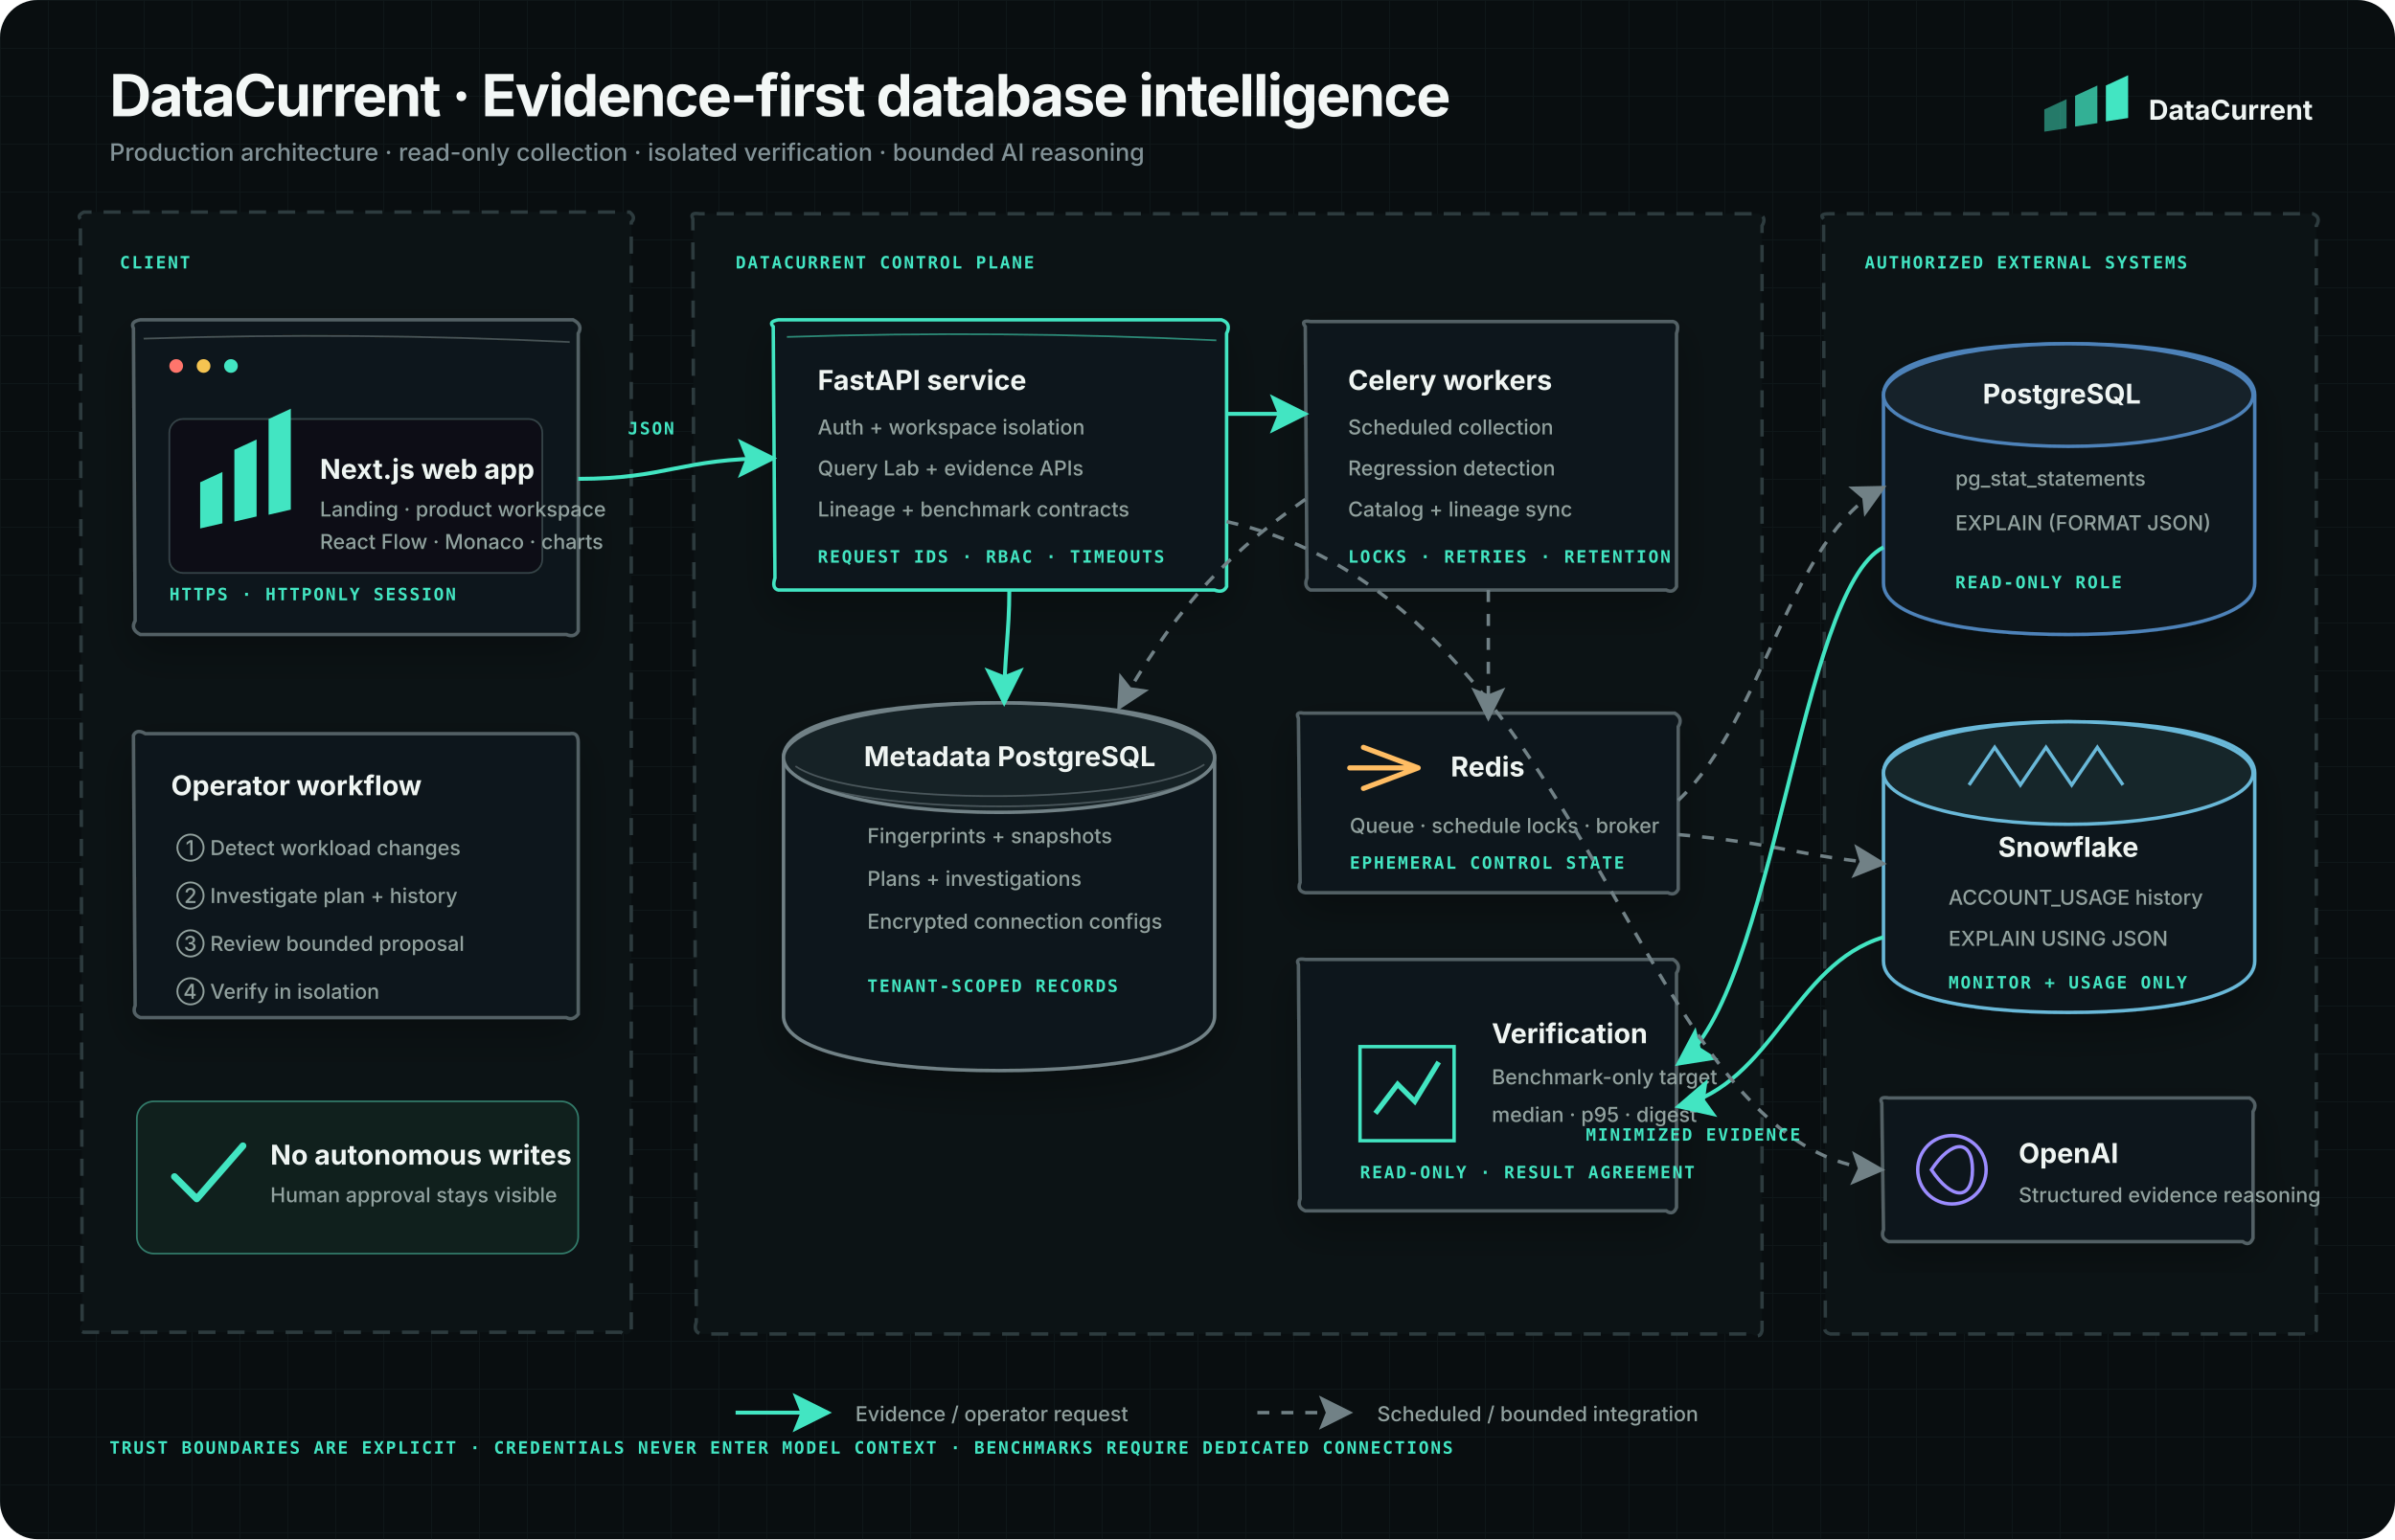
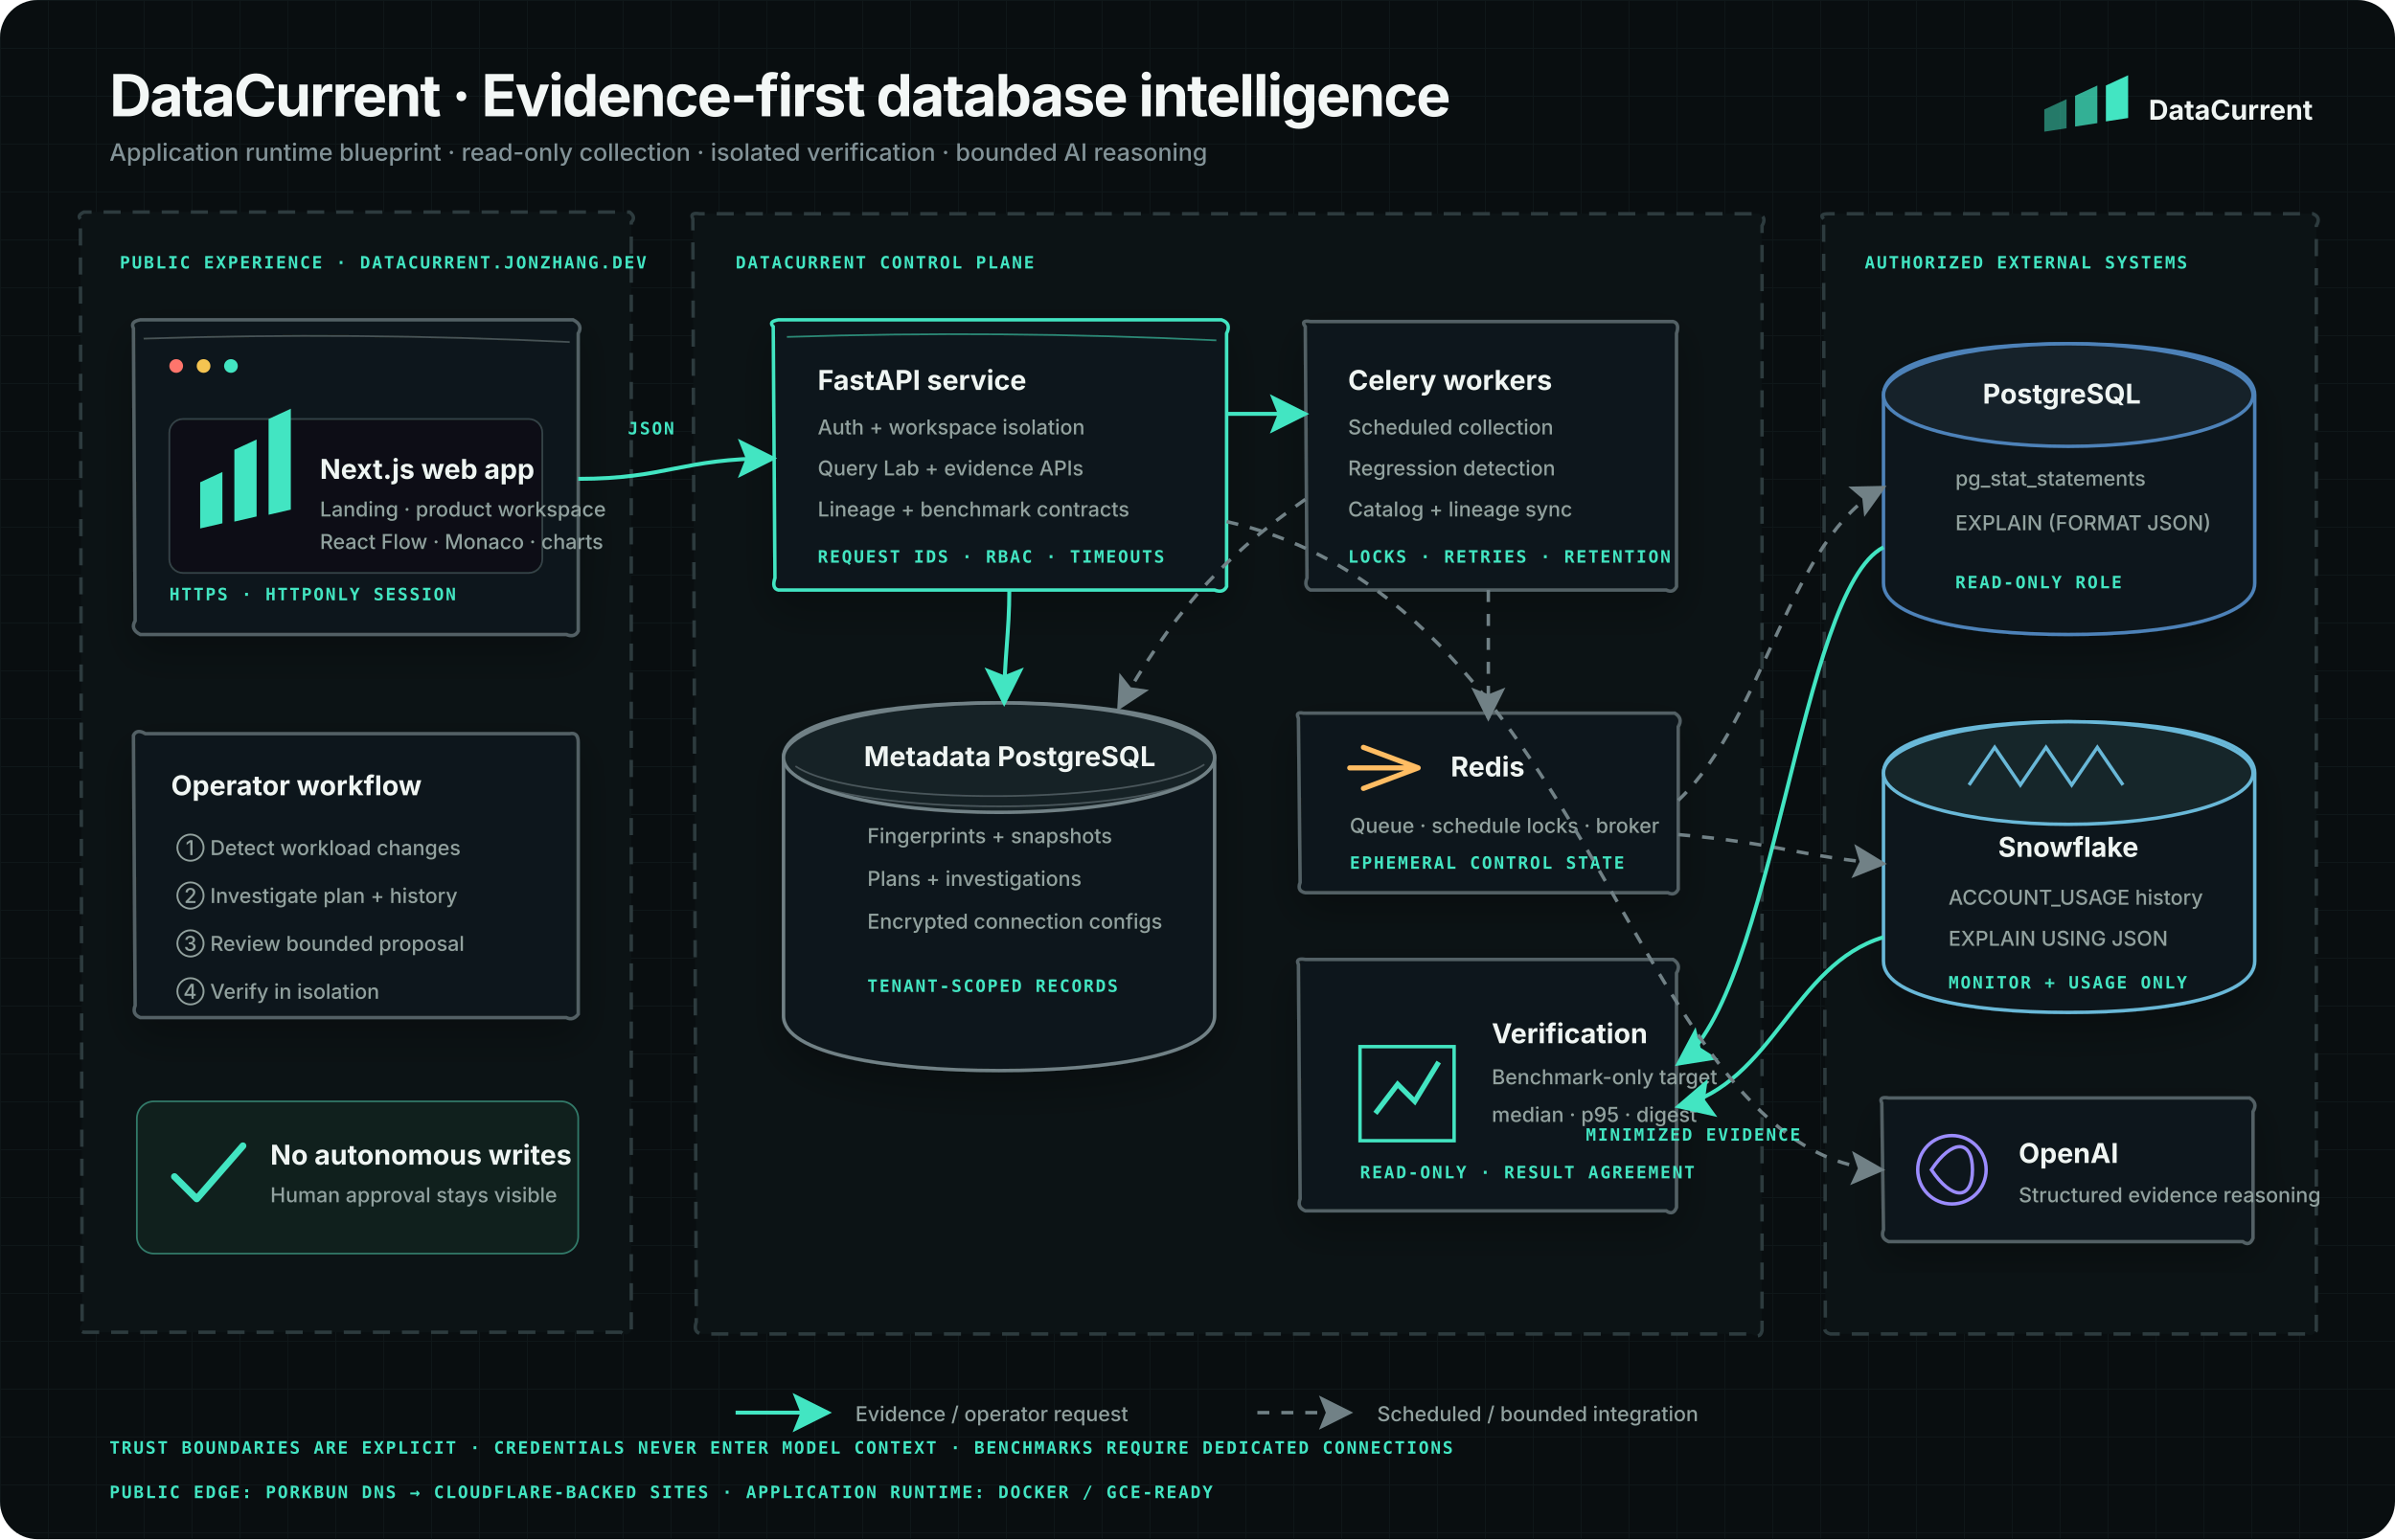
<svg xmlns="http://www.w3.org/2000/svg" width="1400" height="900" viewBox="0 0 1400 900" role="img" aria-labelledby="title desc">
  <defs>
    <pattern id="grid" width="28" height="28" patternUnits="userSpaceOnUse">
      <path d="M 28 0 L 0 0 0 28" fill="none" stroke="#1c282b" stroke-width="1" opacity=".35" />
    </pattern>
    <filter id="shadow" x="-20%" y="-20%" width="140%" height="140%">
      <feDropShadow dx="0" dy="10" stdDeviation="12" flood-color="#000" flood-opacity=".28" />
    </filter>
    <marker id="arrow" markerWidth="12" markerHeight="12" refX="10" refY="6" orient="auto" markerUnits="strokeWidth">
      <path d="M1,1 L11,6 L1,11 L3,6 Z" fill="#42e5c2" />
    </marker>
    <marker id="arrowMuted" markerWidth="12" markerHeight="12" refX="10" refY="6" orient="auto" markerUnits="strokeWidth">
      <path d="M1,1 L11,6 L1,11 L3,6 Z" fill="#718186" />
    </marker>
    <style>
      .title{font:700 34px Inter,Arial,sans-serif;fill:#f3f7f6;letter-spacing:-1px}.subtitle{font:500 14px Inter,Arial,sans-serif;fill:#829297}.label{font:700 16px Inter,Arial,sans-serif;fill:#eff5f3}.small{font:500 12px Inter,Arial,sans-serif;fill:#91a19f}.tiny{font:600 10px ui-monospace,SFMono-Regular,Consolas,monospace;fill:#42e5c2;letter-spacing:1px}.box{fill:#11191b;stroke:#526165;stroke-width:2}.rough{fill:none;stroke:#718186;stroke-width:1;opacity:.55}.accent{stroke:#42e5c2}.edge{fill:none;stroke:#42e5c2;stroke-width:2.3;marker-end:url(#arrow)}.edge2{fill:none;stroke:#718186;stroke-width:2;stroke-dasharray:7 7;marker-end:url(#arrowMuted)}
    </style>
  </defs>
  <rect width="1400" height="900" rx="22" fill="#090e10" />
  <rect width="1400" height="900" rx="22" fill="url(#grid)" />
  <text x="64" y="68" class="title">DataCurrent · Evidence-first database intelligence</text>
-   <text x="64" y="94" class="subtitle">Production architecture · read-only collection · isolated verification · bounded AI reasoning</text>
+   <text x="64" y="94" class="subtitle">Application runtime blueprint · read-only collection · isolated verification · bounded AI reasoning</text>
  <g transform="translate(1195 47)">
    <path d="M0 30V17l13-6v17L0 30Z" fill="#42e5c2" opacity=".5" />
    <path d="M18 27V9l13-6v22l-13 2Z" fill="#42e5c2" opacity=".75" />
    <path d="M36 24V3l13-6v25l-13 2Z" fill="#42e5c2" />
    <text x="61" y="23" class="label">DataCurrent</text>
  </g>
  <path d="M47 128 Q45 126 49 124 H368 Q372 127 369 130 V778 Q367 782 363 779 H49 Q45 778 48 774 Z" fill="#0c1315" stroke="#2d3b3e" stroke-width="2" stroke-dasharray="10 7" />
-   <text x="70" y="157" class="tiny">CLIENT</text>
+   <text x="70" y="157" class="tiny">PUBLIC EXPERIENCE · DATACURRENT.JONZHANG.DEV</text>
  <g filter="url(#shadow)">
    <path class="box" d="M78 192 Q76 188 82 187 H335 Q341 190 338 195 V369 Q336 373 331 371 H82 Q76 368 79 363 Z" rx="12" />
    <path class="rough" d="M84 198 Q208 194 333 200" />
    <circle cx="103" cy="214" r="4" fill="#ff746c" />
    <circle cx="119" cy="214" r="4" fill="#f5c451" />
    <circle cx="135" cy="214" r="4" fill="#42e5c2" />
    <rect x="99" y="245" width="218" height="90" rx="8" fill="#0a1012" stroke="#354348" />
    <path d="M117 309v-27l13-6v30l-13 3Zm20-4v-42l13-6v45l-13 3Zm20-4v-56l13-6v59l-13 3Z" fill="#42e5c2" />
    <text x="187" y="280" class="label">Next.js web app</text>
    <text x="187" y="302" class="small">Landing · product workspace</text>
    <text x="187" y="321" class="small">React Flow · Monaco · charts</text>
    <text x="99" y="351" class="tiny">HTTPS · HTTPONLY SESSION</text>
  </g>
  <g filter="url(#shadow)">
    <path class="box" d="M78 430 Q80 426 85 429 H333 Q338 428 338 434 V593 Q335 597 331 595 H82 Q77 593 79 588 Z" />
    <text x="100" y="465" class="label">Operator workflow</text>
    <g class="small">
      <text x="103" y="500">① Detect workload changes</text>
      <text x="103" y="528">② Investigate plan + history</text>
      <text x="103" y="556">③ Review bounded proposal</text>
      <text x="103" y="584">④ Verify in isolation</text>
    </g>
  </g>
  <g transform="translate(80 644)">
    <rect width="258" height="89" rx="10" fill="#10201d" stroke="#327a69" />
    <path d="M22 44l13 13 27-31" fill="none" stroke="#42e5c2" stroke-width="4" stroke-linecap="round" stroke-linejoin="round" />
    <text x="78" y="37" class="label">No autonomous writes</text>
    <text x="78" y="59" class="small">Human approval stays visible</text>
  </g>
  <path d="M405 128 Q403 124 409 125 H1028 Q1033 127 1030 132 V778 Q1029 783 1024 780 H410 Q405 779 407 773 Z" fill="#0c1315" stroke="#2d3b3e" stroke-width="2" stroke-dasharray="10 7" />
  <text x="430" y="157" class="tiny">DATACURRENT CONTROL PLANE</text>
  <g filter="url(#shadow)">
    <path class="box accent" d="M452 191 Q449 188 455 187 H714 Q720 189 717 195 V343 Q715 347 710 345 H455 Q451 344 453 338 Z" />
    <path class="rough accent" d="M460 197 Q585 193 711 199" />
    <text x="478" y="228" class="label">FastAPI service</text>
    <text x="478" y="254" class="small">Auth + workspace isolation</text>
    <text x="478" y="278" class="small">Query Lab + evidence APIs</text>
    <text x="478" y="302" class="small">Lineage + benchmark contracts</text>
    <text x="478" y="329" class="tiny">REQUEST IDS · RBAC · TIMEOUTS</text>
  </g>
  <g filter="url(#shadow)">
    <path class="box" d="M763 191 Q760 187 766 188 H978 Q982 189 980 195 V343 Q978 347 974 345 H766 Q762 343 764 338 Z" />
    <text x="788" y="228" class="label">Celery workers</text>
    <text x="788" y="254" class="small">Scheduled collection</text>
    <text x="788" y="278" class="small">Regression detection</text>
    <text x="788" y="302" class="small">Catalog + lineage sync</text>
    <text x="788" y="329" class="tiny">LOCKS · RETRIES · RETENTION</text>
  </g>
  <g filter="url(#shadow)">
    <path d="M458 443 C458 421 518 411 584 411 C650 411 710 421 710 443 V594 C710 616 650 626 584 626 C518 626 458 616 458 594Z" fill="#11191b" stroke="#718186" stroke-width="2" />
    <ellipse cx="584" cy="443" rx="126" ry="32" fill="#182225" stroke="#718186" stroke-width="2" />
    <path class="rough" d="M465 448 C500 472 668 471 704 447 M465 454 C500 477 668 478 704 453" />
    <text x="505" y="448" class="label">Metadata PostgreSQL</text>
    <text x="507" y="493" class="small">Fingerprints + snapshots</text>
    <text x="507" y="518" class="small">Plans + investigations</text>
    <text x="507" y="543" class="small">Encrypted connection configs</text>
    <text x="507" y="580" class="tiny">TENANT-SCOPED RECORDS</text>
  </g>
  <g filter="url(#shadow)">
    <path class="box" d="M759 420 Q757 416 762 417 H979 Q984 420 981 425 V520 Q979 524 975 522 H763 Q758 521 760 516 Z" />
    <path d="M789 449h40m-32-12 32 12-32 12" fill="none" stroke="#ffbd63" stroke-width="3" stroke-linecap="round" stroke-linejoin="round" />
    <text x="848" y="454" class="label">Redis</text>
    <text x="789" y="487" class="small">Queue · schedule locks · broker</text>
    <text x="789" y="508" class="tiny" fill="#ffbd63">EPHEMERAL CONTROL STATE</text>
  </g>
  <g filter="url(#shadow)">
    <path class="box" d="M759 564 Q757 560 763 561 H978 Q983 564 980 569 V706 Q978 711 974 708 H763 Q758 706 760 701 Z" />
    <path d="M795 612h55v55h-55z" fill="none" stroke="#42e5c2" stroke-width="2" />
    <path d="M804 651l13-17 10 10 14-23" fill="none" stroke="#42e5c2" stroke-width="3" />
    <text x="872" y="610" class="label">Verification</text>
    <text x="872" y="634" class="small">Benchmark-only target</text>
    <text x="872" y="656" class="small">median · p95 · digest</text>
    <text x="795" y="689" class="tiny">READ-ONLY · RESULT AGREEMENT</text>
  </g>
  <path d="M1066 128 Q1063 125 1069 125 H1352 Q1357 127 1354 132 V778 Q1352 782 1348 780 H1070 Q1065 779 1067 773 Z" fill="#0c1315" stroke="#2d3b3e" stroke-width="2" stroke-dasharray="10 7" />
  <text x="1090" y="157" class="tiny">AUTHORIZED EXTERNAL SYSTEMS</text>
  <g filter="url(#shadow)">
    <path d="M1101 231 C1101 211 1148 201 1209 201 C1270 201 1318 211 1318 231 V341 C1318 361 1270 371 1209 371 C1148 371 1101 361 1101 341Z" fill="#11191b" stroke="#4e82b9" stroke-width="2" />
    <ellipse cx="1209" cy="231" rx="108" ry="30" fill="#16212a" stroke="#4e82b9" stroke-width="2" />
    <text x="1159" y="236" class="label">PostgreSQL</text>
    <text x="1143" y="284" class="small">pg_stat_statements</text>
    <text x="1143" y="310" class="small">EXPLAIN (FORMAT JSON)</text>
    <text x="1143" y="344" class="tiny">READ-ONLY ROLE</text>
  </g>
  <g filter="url(#shadow)">
    <path d="M1101 452 C1101 432 1148 422 1209 422 C1270 422 1318 432 1318 452 V562 C1318 582 1270 592 1209 592 C1148 592 1101 582 1101 562Z" fill="#11191b" stroke="#69b8d8" stroke-width="2" />
    <ellipse cx="1209" cy="452" rx="108" ry="30" fill="#16252a" stroke="#69b8d8" stroke-width="2" />
    <path d="M1151 459l15-22 15 22 15-22 15 22 15-22 15 22" fill="none" stroke="#69b8d8" stroke-width="2" />
    <text x="1168" y="501" class="label">Snowflake</text>
    <text x="1139" y="529" class="small">ACCOUNT_USAGE history</text>
    <text x="1139" y="553" class="small">EXPLAIN USING JSON</text>
    <text x="1139" y="578" class="tiny">MONITOR + USAGE ONLY</text>
  </g>
  <g filter="url(#shadow)">
    <path class="box" d="M1100 645 Q1098 641 1104 642 H1315 Q1320 645 1317 650 V724 Q1315 729 1311 726 H1104 Q1099 724 1101 719 Z" />
    <circle cx="1141" cy="684" r="20" fill="none" stroke="#9b8cff" stroke-width="2" />
    <path d="M1129 684c12-18 24-18 24 0s-12 18-24 0Z" fill="none" stroke="#9b8cff" stroke-width="2" />
    <text x="1180" y="680" class="label">OpenAI</text>
    <text x="1180" y="703" class="small">Structured evidence reasoning</text>
  </g>
  <path class="edge" d="M338 280 C390 280 398 268 452 268" />
  <text x="367" y="254" class="tiny">JSON</text>
  <path class="edge" d="M717 242 C735 242 744 242 763 242" />
  <path class="edge2" d="M870 345 C870 372 870 389 870 420" />
  <path class="edge" d="M590 345 C590 370 587 385 587 411" />
  <path class="edge2" d="M763 292 C710 329 684 362 654 414" />
  <path class="edge2" d="M981 468 C1031 421 1046 314 1101 285" />
  <path class="edge2" d="M981 488 C1039 493 1053 501 1101 505" />
  <path class="edge" d="M1101 320 C1052 345 1037 582 981 622" />
  <path class="edge" d="M1101 548 C1048 564 1037 633 981 647" />
  <path class="edge2" d="M717 305 C932 353 956 676 1100 684" />
  <text x="927" y="667" class="tiny">MINIMIZED EVIDENCE</text>
  <g transform="translate(430 826)">
    <line x1="0" y1="0" x2="54" y2="0" class="edge" />
    <text x="70" y="5" class="small">Evidence / operator request</text>
    <line x1="305" y1="0" x2="359" y2="0" class="edge2" />
    <text x="375" y="5" class="small">Scheduled / bounded integration</text>
  </g>
  <text x="64" y="850" class="tiny">TRUST BOUNDARIES ARE EXPLICIT · CREDENTIALS NEVER ENTER MODEL CONTEXT · BENCHMARKS REQUIRE DEDICATED CONNECTIONS</text>
+   <text x="64" y="876" class="tiny">PUBLIC EDGE: PORKBUN DNS → CLOUDFLARE-BACKED SITES · APPLICATION RUNTIME: DOCKER / GCE-READY</text>
</svg>
